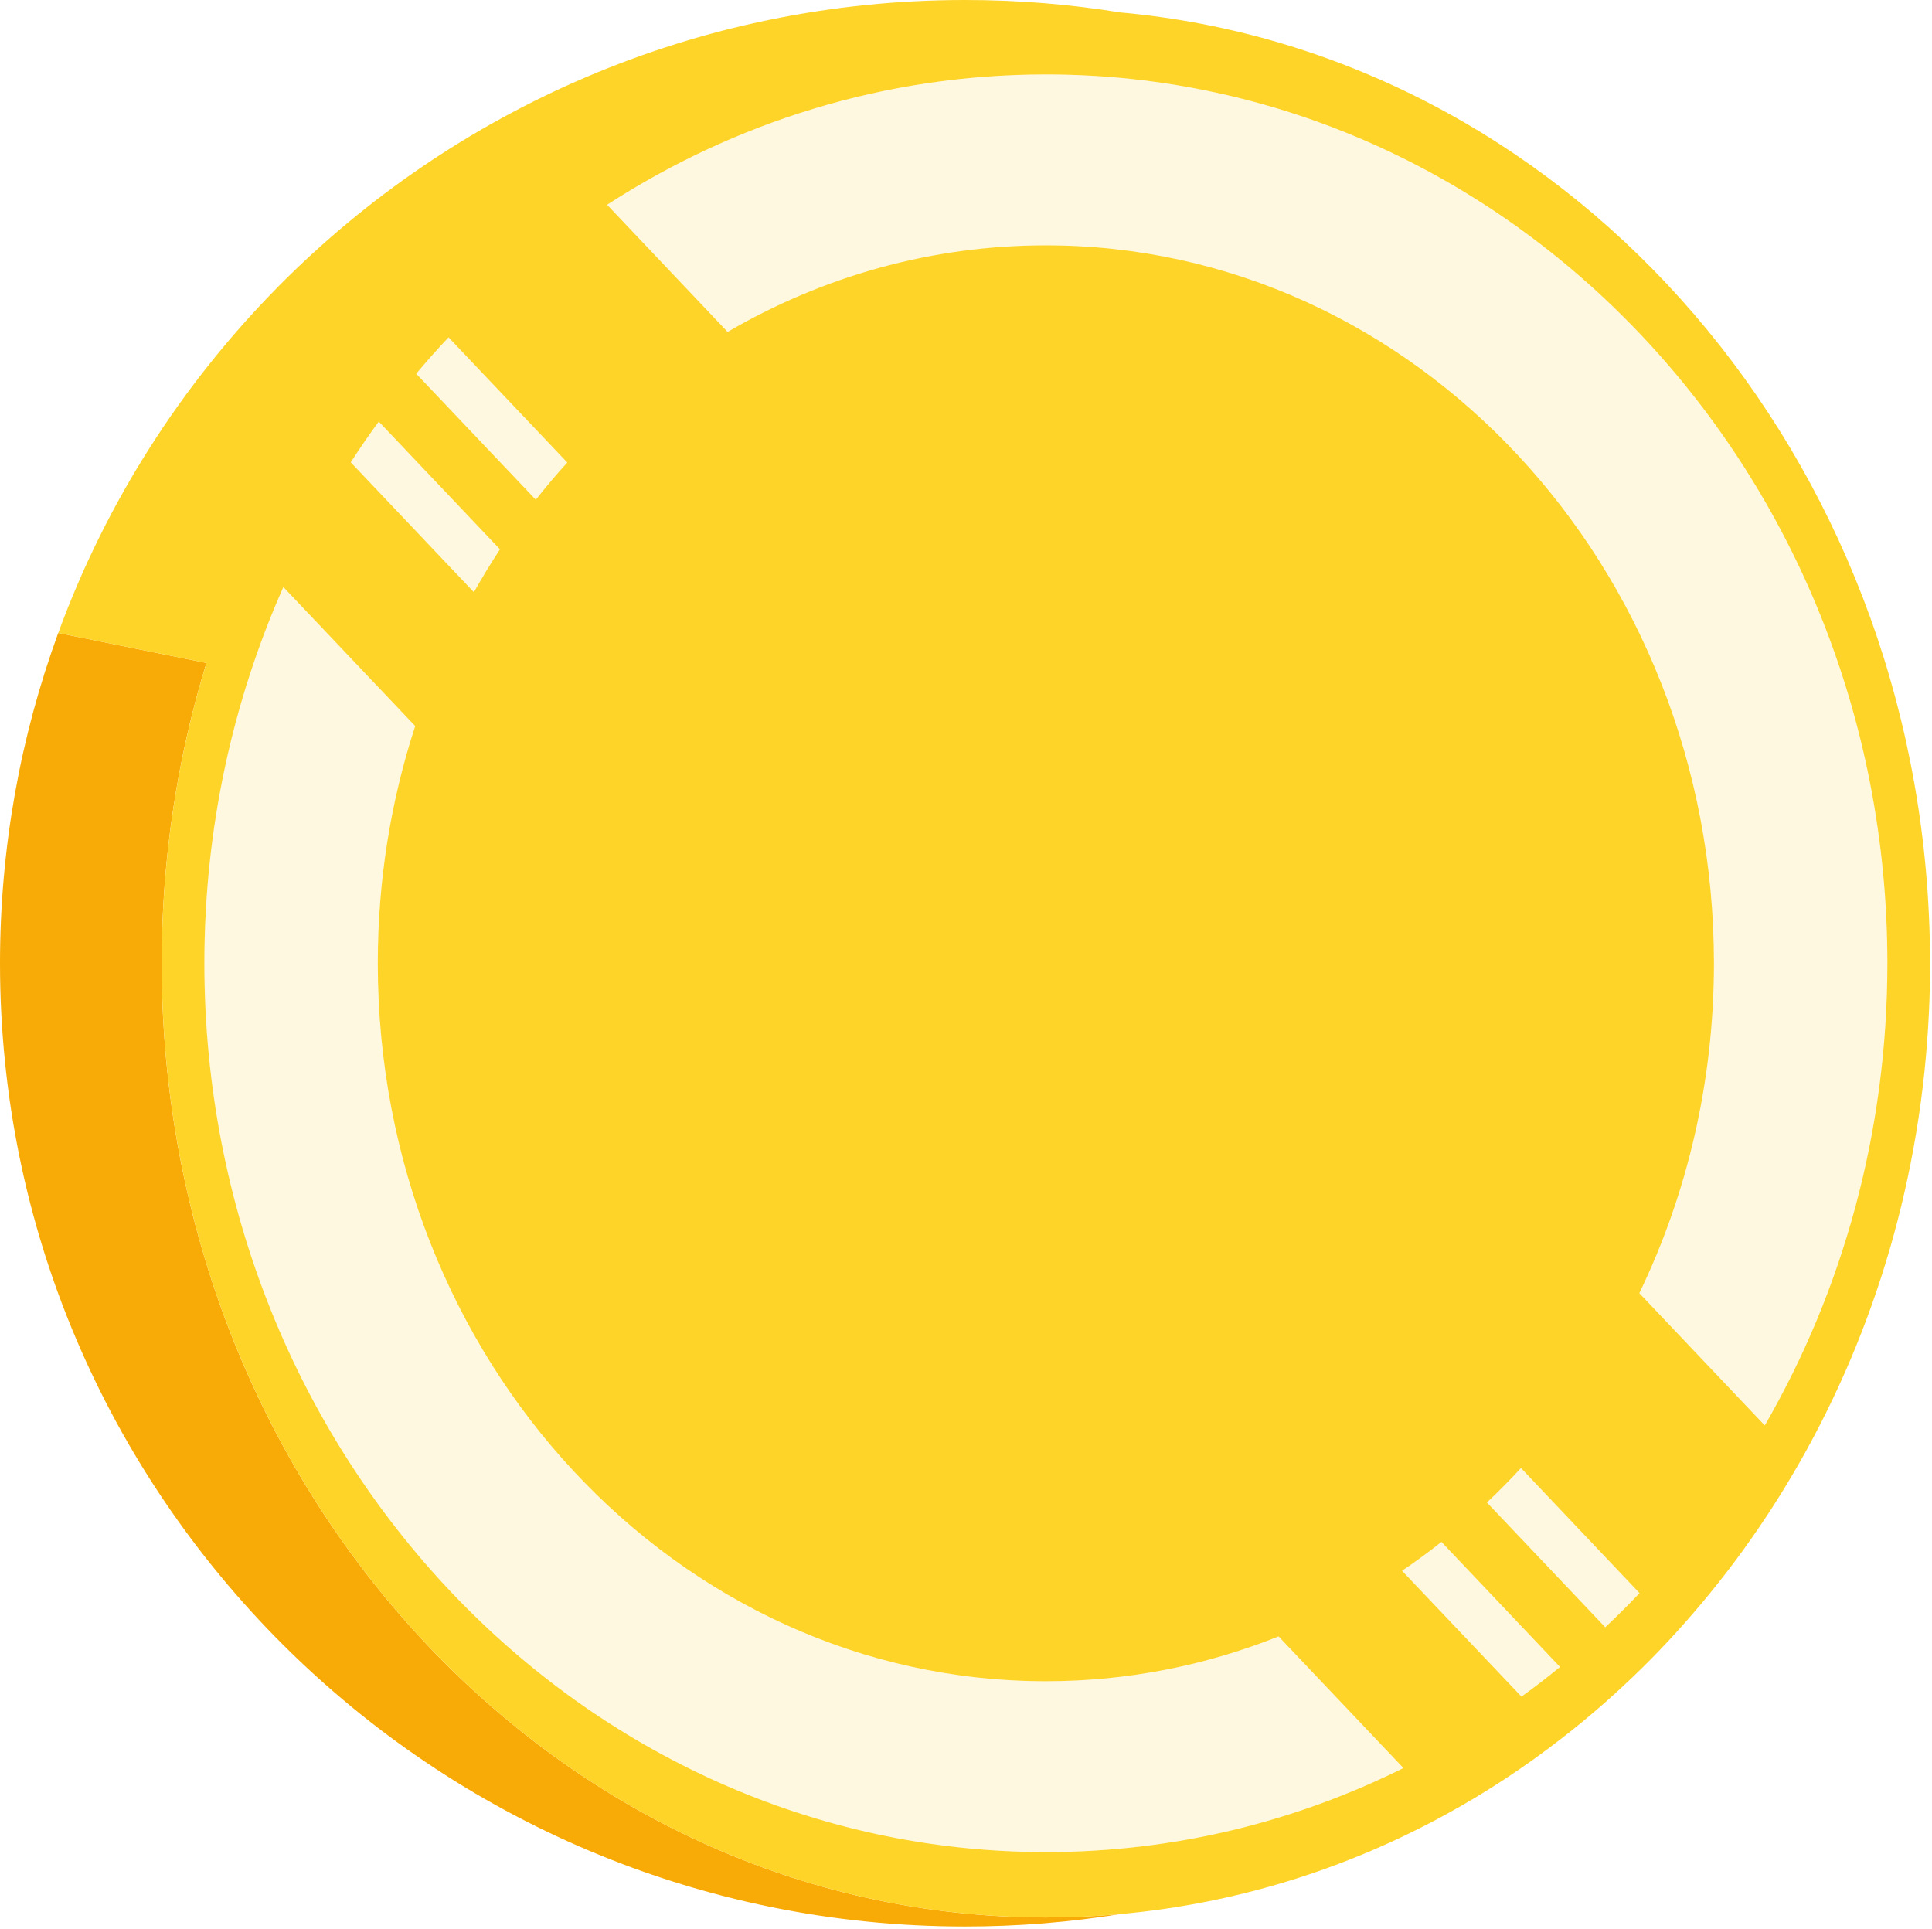
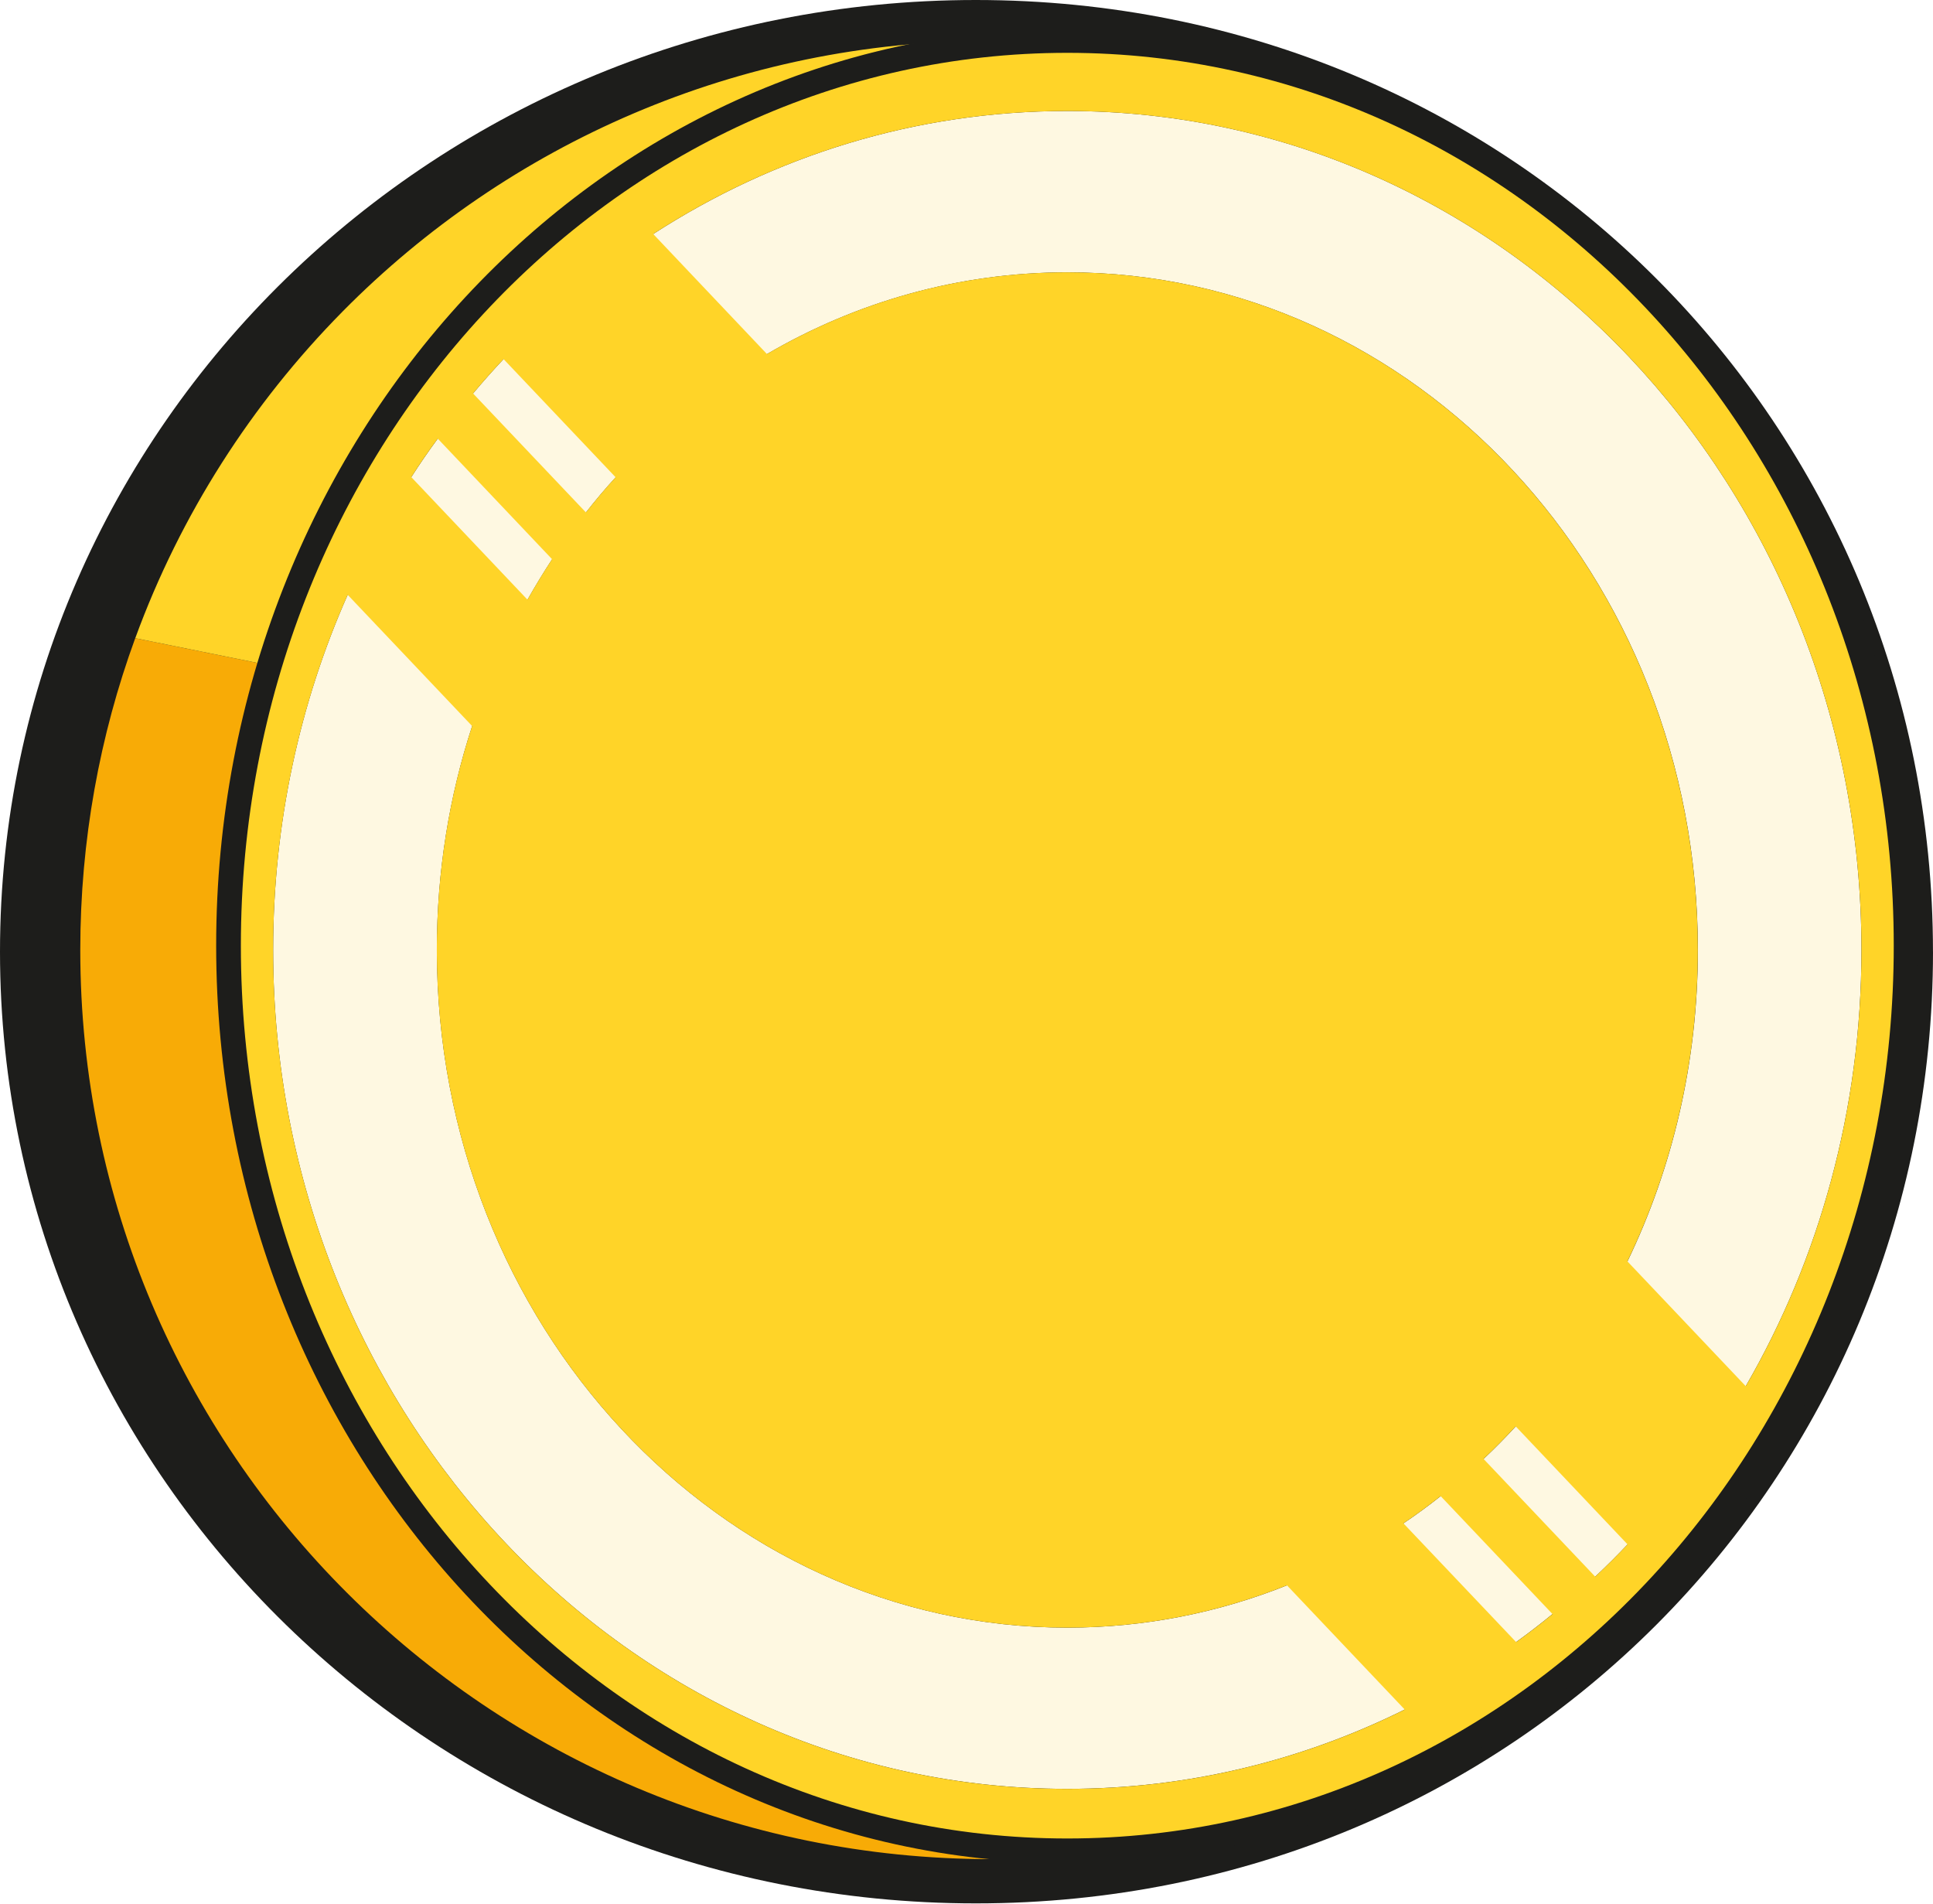
- <svg xmlns="http://www.w3.org/2000/svg" width="603" height="602" viewBox="0 0 603 602" fill="none">
-   <path d="M349.62 597.38C333.86 599.94 317.69 601.26 301.21 601.26C134.86 601.26 0 466.67 0 300.63C0 264.41 6.43 229.7 18.17 197.55L64.42 206.91C55.36 236.39 50.46 267.9 50.46 300.63C50.46 465.09 174.03 598.43 326.44 598.43C334.24 598.43 341.98 598.08 349.62 597.38Z" fill="#F8AB06" />
-   <path d="M326.44 23.23C276.25 23.23 229.34 38.1 189.48 63.91C171.42 75.57 154.82 89.47 139.98 105.26C136.53 108.93 133.15 112.74 129.9 116.62C125.84 121.45 121.94 126.42 118.22 131.56C115.18 135.7 112.24 139.95 109.47 144.29C101.49 156.58 94.45 169.59 88.43 183.2C72.62 218.86 63.78 258.64 63.78 300.62C63.78 453.84 181.37 578.02 326.43 578.02C366.34 578.02 404.16 568.63 438.03 551.79C450.91 545.4 463.22 537.94 474.85 529.49C478.95 526.54 482.97 523.45 486.89 520.22C491.74 516.29 496.45 512.16 501.01 507.86C504.69 504.42 508.25 500.87 511.72 497.2C526.65 481.52 539.79 463.95 550.8 444.88C575.09 402.85 589.07 353.46 589.07 300.63C589.07 147.43 471.48 23.23 326.44 23.23ZM474.73 458.17C471.28 461.91 467.74 465.51 464.09 468.93C459.54 473.25 454.8 477.36 449.91 481.22C445.92 484.38 441.81 487.4 437.6 490.23C425.54 498.43 412.66 505.31 399.09 510.72C376.47 519.76 352.01 524.71 326.46 524.71C211.28 524.71 117.93 424.39 117.93 300.63C117.93 274.68 122.03 249.75 129.61 226.59C134.37 211.91 140.52 197.92 147.92 184.82C150.49 180.27 153.22 175.78 156.06 171.44C159.58 166.12 163.3 160.94 167.24 155.97C170.37 151.97 173.64 148.09 177.07 144.35C191.66 128.2 208.53 114.43 227.11 103.6C256.65 86.36 290.5 76.58 326.46 76.58C441.62 76.58 534.97 176.9 534.97 300.64C534.97 337.77 526.56 372.78 511.68 403.61C501.96 423.8 489.47 442.18 474.74 458.18L474.73 458.17Z" fill="#FEF8E1" />
-   <path d="M602.29 292.5C602.22 290.22 602.15 287.95 602.04 285.67C595.23 136.47 486.66 16.17 349.62 3.88C333.86 1.32 317.69 0 301.21 0C217.33 0 141.47 34.22 86.86 89.42L86.66 89.63C56.69 120 33.13 156.68 18.2 197.5L18.18 197.55L64.43 206.91C55.37 236.39 50.47 267.9 50.47 300.63C50.47 465.09 174.04 598.43 326.45 598.43C334.25 598.43 341.99 598.08 349.63 597.38C386.09 594.1 420.55 583.18 451.6 566.11C464.09 559.26 476 551.4 487.3 542.62C491.29 539.55 495.21 536.32 499.05 533C503.76 528.93 508.34 524.68 512.81 520.27C516.4 516.74 519.89 513.09 523.27 509.35C537.86 493.34 550.78 475.57 561.72 456.36C585.26 415.05 599.72 367.03 602.06 315.59C602.17 313.31 602.24 311.04 602.31 308.76C602.4 306.06 602.42 303.35 602.42 300.63C602.42 297.91 602.4 295.19 602.31 292.5H602.29ZM139.99 105.27L177.06 144.35C173.63 148.09 170.36 151.97 167.23 155.97L129.91 116.64C133.16 112.76 136.54 108.95 139.99 105.28V105.27ZM118.23 131.57L156.04 171.44C153.2 175.78 150.47 180.27 147.9 184.82L109.48 144.3C112.25 139.96 115.19 135.7 118.23 131.57ZM326.44 578.03C181.38 578.03 63.79 453.85 63.79 300.63C63.79 258.65 72.63 218.87 88.44 183.21L129.59 226.59C122.01 249.75 117.91 274.68 117.91 300.63C117.91 424.39 211.26 524.71 326.44 524.71C351.99 524.71 376.45 519.76 399.07 510.72L438.03 551.8C404.16 568.64 366.35 578.03 326.43 578.03H326.44ZM474.86 529.5L437.59 490.24C441.81 487.41 445.91 484.39 449.9 481.23L486.9 520.24C482.98 523.47 478.96 526.56 474.86 529.51V529.5ZM501.02 507.87L464.08 468.93C467.73 465.51 471.27 461.91 474.72 458.17L511.72 497.2C508.25 500.87 504.68 504.43 501.01 507.86L501.02 507.87ZM550.81 444.88L511.66 403.6C526.54 372.77 534.95 337.76 534.95 300.63C534.95 176.89 441.6 76.57 326.44 76.57C290.47 76.57 256.63 86.35 227.09 103.59L189.48 63.91C229.35 38.1 276.25 23.23 326.44 23.23C471.48 23.23 589.07 147.43 589.07 300.63C589.07 353.46 575.09 402.85 550.8 444.88H550.81Z" fill="#FFD428" />
+ <svg xmlns="http://www.w3.org/2000/svg" id="Capa_2" data-name="Capa 2" viewBox="0 0 639.28 629.36">
+   <defs>
+     <style>
+       .cls-1 {
+         fill: #f8ab06;
+       }
+ 
+       .cls-2 {
+         fill: #1d1d1b;
+       }
+ 
+       .cls-3 {
+         fill: #ffd428;
+       }
+ 
+       .cls-4 {
+         fill: #fef8e1;
+       }
+     </style>
+   </defs>
+   <g id="Capa_7" data-name="Capa 7">
+     <g>
+       <g>
+         <path class="cls-2" d="M639.28,314.68c0,173.79-138.32,314.68-316.55,314.68S0,488.47,0,314.68,144.49,0,322.72,0s316.55,140.89,316.55,314.68Z" />
+         <g>
+           <path class="cls-1" d="M376.17,610.85c-15.76,2.56-31.93,3.88-48.41,3.88-166.35,0-301.21-134.59-301.21-300.63,0-36.22,6.43-70.93,18.17-103.08l46.25,9.36c-9.06,29.48-13.96,60.99-13.96,93.72,0,164.46,123.57,297.8,275.98,297.8,7.8,0,15.54-.35,23.18-1.05Z" />
+           <path class="cls-4" d="M352.99,36.7c-50.19,0-97.1,14.87-136.96,40.68-18.06,11.66-34.66,25.56-49.5,41.35-3.45,3.67-6.83,7.48-10.08,11.36-4.06,4.83-7.96,9.8-11.68,14.94-3.04,4.14-5.98,8.39-8.75,12.73-7.98,12.29-15.02,25.3-21.04,38.91-15.81,35.66-24.65,75.44-24.65,117.42,0,153.22,117.59,277.4,262.65,277.4,39.91,0,77.73-9.39,111.6-26.23,12.88-6.39,25.19-13.85,36.82-22.3,4.1-2.95,8.12-6.04,12.04-9.27,4.85-3.93,9.56-8.06,14.12-12.36,3.68-3.44,7.24-6.99,10.71-10.66,14.93-15.68,28.07-33.25,39.08-52.32,24.29-42.03,38.27-91.42,38.27-144.25,0-153.2-117.59-277.4-262.63-277.4ZM501.28,471.64c-3.45,3.74-6.99,7.34-10.64,10.76-4.55,4.32-9.29,8.43-14.18,12.29-3.99,3.16-8.1,6.18-12.31,9.01-12.06,8.2-24.94,15.08-38.51,20.49-22.62,9.04-47.08,13.99-72.63,13.99-115.18,0-208.53-100.32-208.53-224.08,0-25.95,4.1-50.88,11.68-74.04,4.76-14.68,10.91-28.67,18.31-41.77,2.57-4.55,5.3-9.04,8.14-13.38,3.52-5.32,7.24-10.5,11.18-15.47,3.13-4,6.4-7.88,9.83-11.62,14.59-16.15,31.46-29.92,50.04-40.75,29.54-17.24,63.39-27.02,99.35-27.02,115.16,0,208.51,100.32,208.51,224.06,0,37.13-8.41,72.14-23.29,102.97-9.72,20.19-22.21,38.57-36.94,54.57Z" />
+           <path class="cls-3" d="M628.84,305.97c-.07-2.28-.14-4.55-.25-6.83-6.81-149.2-115.38-269.5-252.42-281.79-15.76-2.56-31.93-3.88-48.41-3.88-83.88,0-159.74,34.22-214.35,89.42l-.2.21c-29.97,30.37-53.53,67.05-68.46,107.87l-.02.05,46.25,9.36c-9.06,29.48-13.96,60.99-13.96,93.72,0,164.46,123.57,297.8,275.98,297.8,7.8,0,15.54-.35,23.18-1.05,36.46-3.28,70.92-14.2,101.97-31.27,12.49-6.85,24.4-14.71,35.7-23.49,3.99-3.07,7.91-6.3,11.75-9.62,4.71-4.07,9.29-8.32,13.76-12.73,3.59-3.53,7.08-7.18,10.46-10.92,14.59-16.01,27.51-33.78,38.45-52.99,23.54-41.31,38-89.33,40.34-140.77.11-2.28.18-4.55.25-6.83.09-2.7.11-5.41.11-8.13s-.02-5.44-.11-8.13ZM166.53,118.73l37.07,39.08c-3.43,3.74-6.7,7.62-9.83,11.62l-37.32-39.33c3.25-3.88,6.63-7.69,10.08-11.36ZM144.77,145.03l37.81,39.87c-2.84,4.34-5.57,8.83-8.14,13.38l-38.42-40.52c2.77-4.34,5.71-8.6,8.75-12.73ZM352.99,591.5c-145.06,0-262.65-124.18-262.65-277.4,0-41.98,8.84-81.76,24.65-117.42l41.15,43.38c-7.58,23.16-11.68,48.09-11.68,74.04,0,123.76,93.35,224.08,208.53,224.08,25.55,0,50.01-4.95,72.63-13.99l38.96,41.08c-33.87,16.84-71.68,26.23-111.6,26.23ZM501.41,542.96l-37.27-39.26c4.22-2.83,8.32-5.85,12.31-9.01l37,39.01c-3.92,3.23-7.94,6.32-12.04,9.27ZM527.57,521.33l-36.94-38.94c3.65-3.42,7.19-7.02,10.64-10.76l37,39.03c-3.47,3.67-7.04,7.23-10.71,10.66ZM577.36,458.35l-39.15-41.28c14.88-30.83,23.29-65.84,23.29-102.97,0-123.74-93.35-224.06-208.51-224.06-35.97,0-69.81,9.78-99.35,27.02l-37.61-39.68c39.87-25.81,86.77-40.68,136.96-40.68,145.04,0,262.63,124.2,262.63,277.4,0,52.83-13.98,102.22-38.27,144.25Z" />
+         </g>
+       </g>
+       <path class="cls-2" d="M352.98,9.37c-155.47,0-281.49,135.8-281.49,303.32s126.02,303.31,281.49,303.31,281.49-135.8,281.49-303.31S508.44,9.37,352.98,9.37ZM352.98,607.9c-150.95,0-273.32-132.17-273.32-295.21S202.03,17.47,352.98,17.47s273.32,132.17,273.32,295.22-122.37,295.21-273.32,295.21Z" />
+     </g>
+   </g>
</svg>
